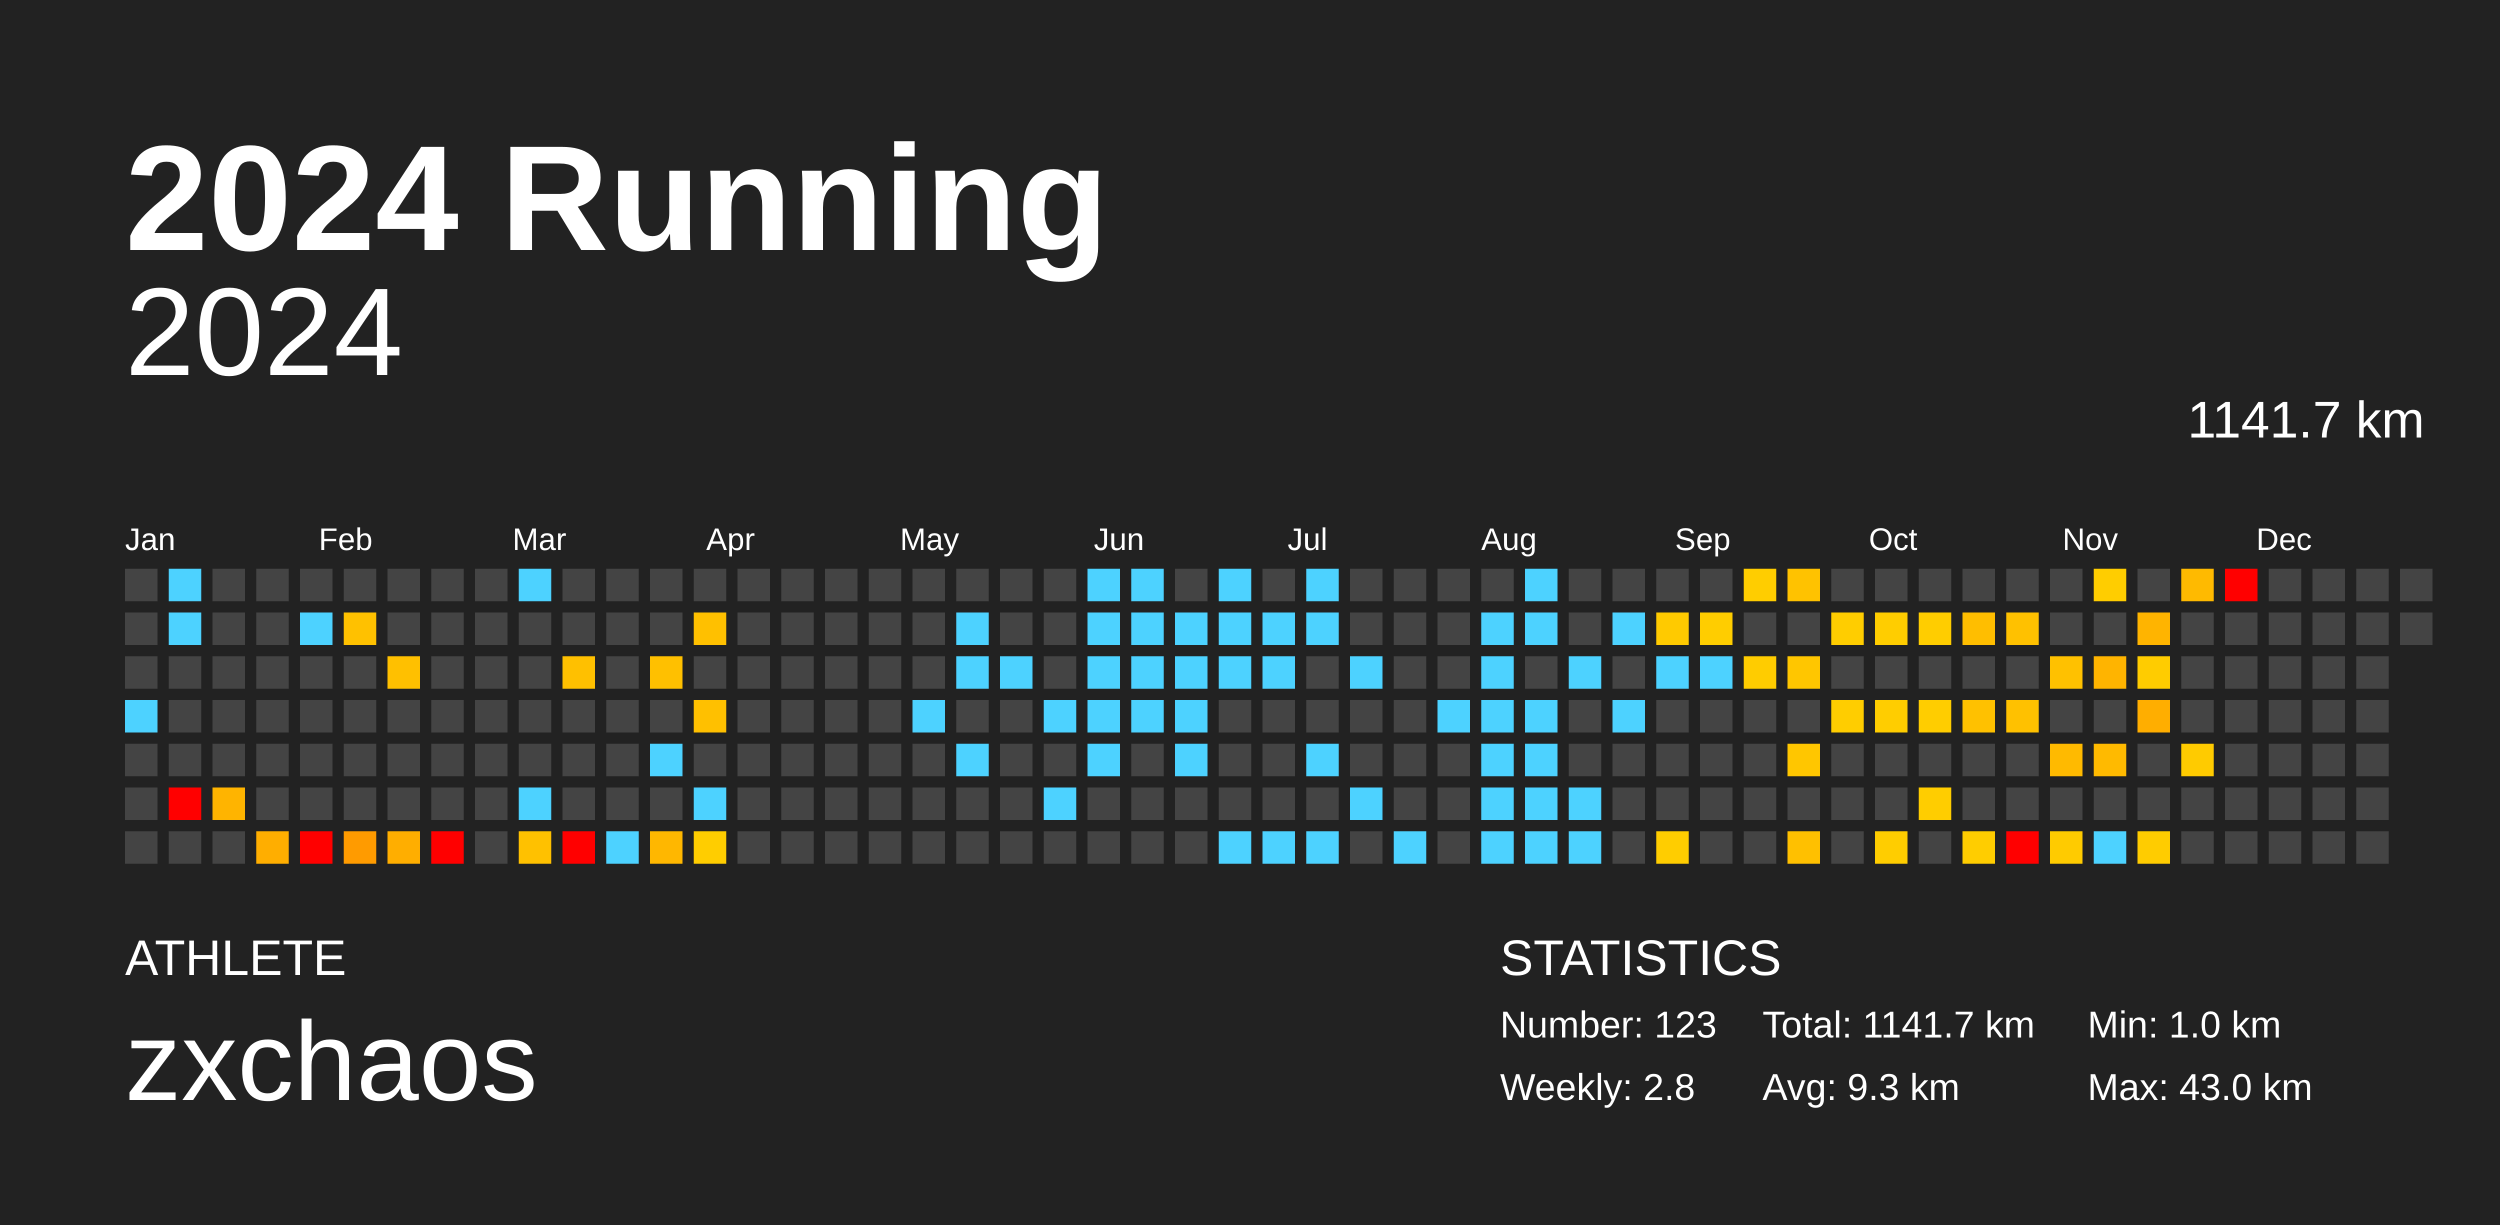
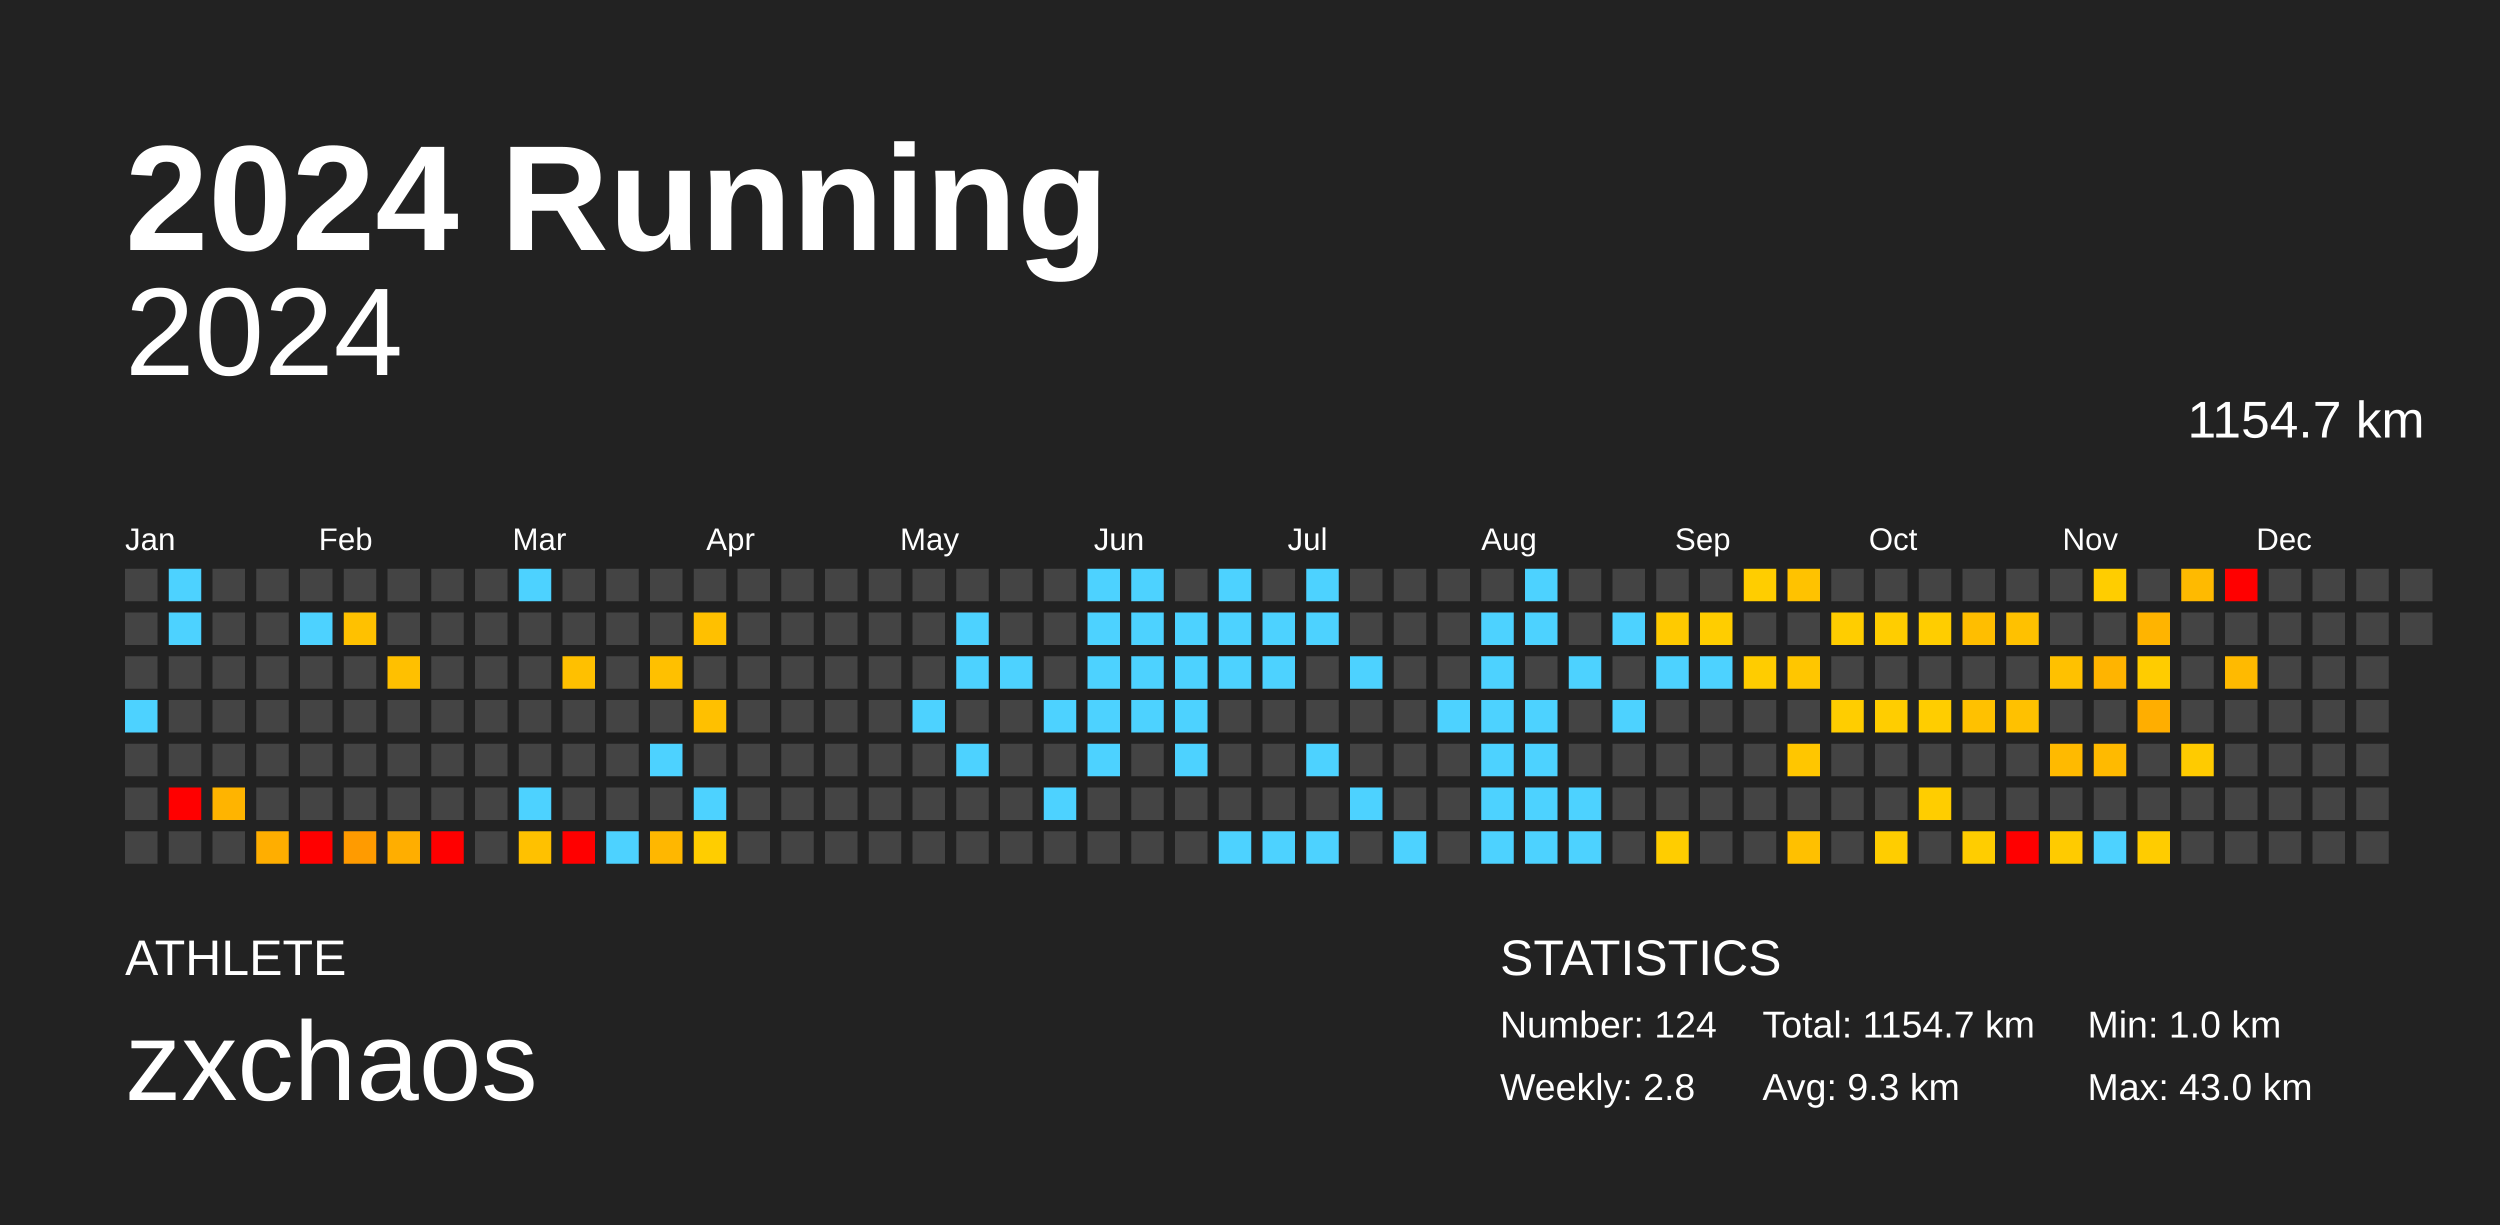
<svg xmlns="http://www.w3.org/2000/svg" baseProfile="full" height="98mm" version="1.1" viewBox="0,0,200,98" width="200mm">
  <defs />
  <rect fill="#222222" height="98" width="200" x="0" y="0" />
  <text fill="#FFFFFF" style="font-size:12px; font-family:Arial; font-weight:bold;" x="10" y="20">2024 Running</text>
  <text fill="#FFFFFF" style="font-size:4px; font-family:Arial" x="10" y="78">ATHLETE</text>
  <text fill="#FFFFFF" style="font-size:9px; font-family:Arial" x="10" y="88">zxchaos</text>
  <text fill="#FFFFFF" style="font-size:4px; font-family:Arial" x="120" y="78">STATISTICS</text>
-   <text fill="#FFFFFF" style="font-size:3px; font-family:Arial" x="120" y="83">Number: 123</text>
+   <text fill="#FFFFFF" style="font-size:3px; font-family:Arial" x="120" y="83">Number: 124</text>
  <text fill="#FFFFFF" style="font-size:3px; font-family:Arial" x="120" y="88">Weekly: 2.8</text>
-   <text fill="#FFFFFF" style="font-size:3px; font-family:Arial" x="141" y="83">Total: 1141.7 km</text>
+   <text fill="#FFFFFF" style="font-size:3px; font-family:Arial" x="141" y="83">Total: 1154.7 km</text>
  <text fill="#FFFFFF" style="font-size:3px; font-family:Arial" x="141" y="88">Avg: 9.3 km</text>
  <text fill="#FFFFFF" style="font-size:3px; font-family:Arial" x="167" y="83">Min: 1.0 km</text>
  <text fill="#FFFFFF" style="font-size:3px; font-family:Arial" x="167" y="88">Max: 43.0 km</text>
  <text alignment-baseline="hanging" fill="#FFFFFF" style="font-size:10.0px; font-family:Arial;" x="10" y="30">2024</text>
-   <text alignment-baseline="hanging" fill="#FFFFFF" style="font-size:4.125px; font-family:Arial;" x="175" y="35">1141.7 km</text>
+   <text alignment-baseline="hanging" fill="#FFFFFF" style="font-size:4.125px; font-family:Arial;" x="175" y="35">1154.7 km</text>
  <text fill="#FFFFFF" style="font-size:2.5px; font-family:Arial" x="10.0" y="44">Jan</text>
  <text fill="#FFFFFF" style="font-size:2.5px; font-family:Arial" x="25.5" y="44">Feb</text>
  <text fill="#FFFFFF" style="font-size:2.5px; font-family:Arial" x="41.0" y="44">Mar</text>
  <text fill="#FFFFFF" style="font-size:2.5px; font-family:Arial" x="56.5" y="44">Apr</text>
  <text fill="#FFFFFF" style="font-size:2.5px; font-family:Arial" x="72.0" y="44">May</text>
  <text fill="#FFFFFF" style="font-size:2.5px; font-family:Arial" x="87.5" y="44">Jun</text>
  <text fill="#FFFFFF" style="font-size:2.5px; font-family:Arial" x="103.0" y="44">Jul</text>
  <text fill="#FFFFFF" style="font-size:2.5px; font-family:Arial" x="118.5" y="44">Aug</text>
  <text fill="#FFFFFF" style="font-size:2.5px; font-family:Arial" x="134.0" y="44">Sep</text>
  <text fill="#FFFFFF" style="font-size:2.5px; font-family:Arial" x="149.5" y="44">Oct</text>
  <text fill="#FFFFFF" style="font-size:2.5px; font-family:Arial" x="165.0" y="44">Nov</text>
  <text fill="#FFFFFF" style="font-size:2.5px; font-family:Arial" x="180.5" y="44">Dec</text>
  <rect fill="#444444" height="2.6" width="2.6" x="10.0" y="45.5" />
  <rect fill="#444444" height="2.6" width="2.6" x="10.0" y="49.0" />
  <rect fill="#444444" height="2.6" width="2.6" x="10.0" y="52.5" />
  <rect fill="#4dd2ff" height="2.6" width="2.6" x="10.0" y="56.0" />
  <rect fill="#444444" height="2.6" width="2.6" x="10.0" y="59.5" />
  <rect fill="#444444" height="2.6" width="2.6" x="10.0" y="63.0" />
  <rect fill="#444444" height="2.6" width="2.6" x="10.0" y="66.5" />
  <rect fill="#4dd2ff" height="2.6" width="2.6" x="13.5" y="45.5" />
  <rect fill="#4dd2ff" height="2.6" width="2.6" x="13.5" y="49.0" />
  <rect fill="#444444" height="2.6" width="2.6" x="13.5" y="52.5" />
  <rect fill="#444444" height="2.6" width="2.6" x="13.5" y="56.0" />
  <rect fill="#444444" height="2.6" width="2.6" x="13.5" y="59.5" />
  <rect fill="red" height="2.6" width="2.6" x="13.5" y="63.0" />
  <rect fill="#444444" height="2.6" width="2.6" x="13.5" y="66.5" />
  <rect fill="#444444" height="2.6" width="2.6" x="17.0" y="45.5" />
  <rect fill="#444444" height="2.6" width="2.6" x="17.0" y="49.0" />
  <rect fill="#444444" height="2.6" width="2.6" x="17.0" y="52.5" />
  <rect fill="#444444" height="2.6" width="2.6" x="17.0" y="56.0" />
  <rect fill="#444444" height="2.6" width="2.6" x="17.0" y="59.5" />
  <rect fill="#ffb400" height="2.6" width="2.6" x="17.0" y="63.0" />
  <rect fill="#444444" height="2.6" width="2.6" x="17.0" y="66.5" />
  <rect fill="#444444" height="2.6" width="2.6" x="20.5" y="45.5" />
  <rect fill="#444444" height="2.6" width="2.6" x="20.5" y="49.0" />
  <rect fill="#444444" height="2.6" width="2.6" x="20.5" y="52.5" />
  <rect fill="#444444" height="2.6" width="2.6" x="20.5" y="56.0" />
  <rect fill="#444444" height="2.6" width="2.6" x="20.5" y="59.5" />
  <rect fill="#444444" height="2.6" width="2.6" x="20.5" y="63.0" />
  <rect fill="#ffae00" height="2.6" width="2.6" x="20.5" y="66.5" />
  <rect fill="#444444" height="2.6" width="2.6" x="24.0" y="45.5" />
  <rect fill="#4dd2ff" height="2.6" width="2.6" x="24.0" y="49.0" />
  <rect fill="#444444" height="2.6" width="2.6" x="24.0" y="52.5" />
  <rect fill="#444444" height="2.6" width="2.6" x="24.0" y="56.0" />
  <rect fill="#444444" height="2.6" width="2.6" x="24.0" y="59.5" />
  <rect fill="#444444" height="2.6" width="2.6" x="24.0" y="63.0" />
  <rect fill="red" height="2.6" width="2.6" x="24.0" y="66.5" />
  <rect fill="#444444" height="2.6" width="2.6" x="27.5" y="45.5" />
  <rect fill="#ffc100" height="2.6" width="2.6" x="27.5" y="49.0" />
  <rect fill="#444444" height="2.6" width="2.6" x="27.5" y="52.5" />
  <rect fill="#444444" height="2.6" width="2.6" x="27.5" y="56.0" />
  <rect fill="#444444" height="2.6" width="2.6" x="27.5" y="59.5" />
  <rect fill="#444444" height="2.6" width="2.6" x="27.5" y="63.0" />
  <rect fill="#ff9b00" height="2.6" width="2.6" x="27.5" y="66.5" />
  <rect fill="#444444" height="2.6" width="2.6" x="31.0" y="45.5" />
  <rect fill="#444444" height="2.6" width="2.6" x="31.0" y="49.0" />
  <rect fill="#ffc000" height="2.6" width="2.6" x="31.0" y="52.5" />
  <rect fill="#444444" height="2.6" width="2.6" x="31.0" y="56.0" />
  <rect fill="#444444" height="2.6" width="2.6" x="31.0" y="59.5" />
  <rect fill="#444444" height="2.6" width="2.6" x="31.0" y="63.0" />
  <rect fill="#ffae00" height="2.6" width="2.6" x="31.0" y="66.5" />
  <rect fill="#444444" height="2.6" width="2.6" x="34.5" y="45.5" />
  <rect fill="#444444" height="2.6" width="2.6" x="34.5" y="49.0" />
  <rect fill="#444444" height="2.6" width="2.6" x="34.5" y="52.5" />
  <rect fill="#444444" height="2.6" width="2.6" x="34.5" y="56.0" />
  <rect fill="#444444" height="2.6" width="2.6" x="34.5" y="59.5" />
  <rect fill="#444444" height="2.6" width="2.6" x="34.5" y="63.0" />
  <rect fill="red" height="2.6" width="2.6" x="34.5" y="66.5" />
  <rect fill="#444444" height="2.6" width="2.6" x="38.0" y="45.5" />
  <rect fill="#444444" height="2.6" width="2.6" x="38.0" y="49.0" />
  <rect fill="#444444" height="2.6" width="2.6" x="38.0" y="52.5" />
  <rect fill="#444444" height="2.6" width="2.6" x="38.0" y="56.0" />
  <rect fill="#444444" height="2.6" width="2.6" x="38.0" y="59.5" />
  <rect fill="#444444" height="2.6" width="2.6" x="38.0" y="63.0" />
  <rect fill="#444444" height="2.6" width="2.6" x="38.0" y="66.5" />
  <rect fill="#4dd2ff" height="2.6" width="2.6" x="41.5" y="45.5" />
  <rect fill="#444444" height="2.6" width="2.6" x="41.5" y="49.0" />
  <rect fill="#444444" height="2.6" width="2.6" x="41.5" y="52.5" />
  <rect fill="#444444" height="2.6" width="2.6" x="41.5" y="56.0" />
  <rect fill="#444444" height="2.6" width="2.6" x="41.5" y="59.5" />
  <rect fill="#4dd2ff" height="2.6" width="2.6" x="41.5" y="63.0" />
  <rect fill="#ffc100" height="2.6" width="2.6" x="41.5" y="66.5" />
  <rect fill="#444444" height="2.6" width="2.6" x="45.0" y="45.5" />
  <rect fill="#444444" height="2.6" width="2.6" x="45.0" y="49.0" />
  <rect fill="#ffc000" height="2.6" width="2.6" x="45.0" y="52.5" />
  <rect fill="#444444" height="2.6" width="2.6" x="45.0" y="56.0" />
  <rect fill="#444444" height="2.6" width="2.6" x="45.0" y="59.5" />
  <rect fill="#444444" height="2.6" width="2.6" x="45.0" y="63.0" />
  <rect fill="red" height="2.6" width="2.6" x="45.0" y="66.5" />
  <rect fill="#444444" height="2.6" width="2.6" x="48.5" y="45.5" />
  <rect fill="#444444" height="2.6" width="2.6" x="48.5" y="49.0" />
  <rect fill="#444444" height="2.6" width="2.6" x="48.5" y="52.5" />
  <rect fill="#444444" height="2.6" width="2.6" x="48.5" y="56.0" />
  <rect fill="#444444" height="2.6" width="2.6" x="48.5" y="59.5" />
  <rect fill="#444444" height="2.6" width="2.6" x="48.5" y="63.0" />
  <rect fill="#4dd2ff" height="2.6" width="2.6" x="48.5" y="66.5" />
  <rect fill="#444444" height="2.6" width="2.6" x="52.0" y="45.5" />
  <rect fill="#444444" height="2.6" width="2.6" x="52.0" y="49.0" />
  <rect fill="#ffc000" height="2.6" width="2.6" x="52.0" y="52.5" />
  <rect fill="#444444" height="2.6" width="2.6" x="52.0" y="56.0" />
  <rect fill="#4dd2ff" height="2.6" width="2.6" x="52.0" y="59.5" />
  <rect fill="#444444" height="2.6" width="2.6" x="52.0" y="63.0" />
  <rect fill="#ffb700" height="2.6" width="2.6" x="52.0" y="66.5" />
  <rect fill="#444444" height="2.6" width="2.6" x="55.5" y="45.5" />
  <rect fill="#ffc000" height="2.6" width="2.6" x="55.5" y="49.0" />
  <rect fill="#444444" height="2.6" width="2.6" x="55.5" y="52.5" />
  <rect fill="#ffc000" height="2.6" width="2.6" x="55.5" y="56.0" />
  <rect fill="#444444" height="2.6" width="2.6" x="55.5" y="59.5" />
  <rect fill="#4dd2ff" height="2.6" width="2.6" x="55.5" y="63.0" />
  <rect fill="#ffcd00" height="2.6" width="2.6" x="55.5" y="66.5" />
  <rect fill="#444444" height="2.6" width="2.6" x="59.0" y="45.5" />
  <rect fill="#444444" height="2.6" width="2.6" x="59.0" y="49.0" />
  <rect fill="#444444" height="2.6" width="2.6" x="59.0" y="52.5" />
  <rect fill="#444444" height="2.6" width="2.6" x="59.0" y="56.0" />
  <rect fill="#444444" height="2.6" width="2.6" x="59.0" y="59.5" />
  <rect fill="#444444" height="2.6" width="2.6" x="59.0" y="63.0" />
  <rect fill="#444444" height="2.6" width="2.6" x="59.0" y="66.5" />
  <rect fill="#444444" height="2.6" width="2.6" x="62.5" y="45.5" />
  <rect fill="#444444" height="2.6" width="2.6" x="62.5" y="49.0" />
  <rect fill="#444444" height="2.6" width="2.6" x="62.5" y="52.5" />
  <rect fill="#444444" height="2.6" width="2.6" x="62.5" y="56.0" />
  <rect fill="#444444" height="2.6" width="2.6" x="62.5" y="59.5" />
  <rect fill="#444444" height="2.6" width="2.6" x="62.5" y="63.0" />
  <rect fill="#444444" height="2.6" width="2.6" x="62.5" y="66.5" />
  <rect fill="#444444" height="2.6" width="2.6" x="66.0" y="45.5" />
  <rect fill="#444444" height="2.6" width="2.6" x="66.0" y="49.0" />
  <rect fill="#444444" height="2.6" width="2.6" x="66.0" y="52.5" />
  <rect fill="#444444" height="2.6" width="2.6" x="66.0" y="56.0" />
  <rect fill="#444444" height="2.6" width="2.6" x="66.0" y="59.5" />
  <rect fill="#444444" height="2.6" width="2.6" x="66.0" y="63.0" />
  <rect fill="#444444" height="2.6" width="2.6" x="66.0" y="66.5" />
  <rect fill="#444444" height="2.6" width="2.6" x="69.5" y="45.5" />
  <rect fill="#444444" height="2.6" width="2.6" x="69.5" y="49.0" />
  <rect fill="#444444" height="2.6" width="2.6" x="69.5" y="52.5" />
  <rect fill="#444444" height="2.6" width="2.6" x="69.5" y="56.0" />
  <rect fill="#444444" height="2.6" width="2.6" x="69.5" y="59.5" />
  <rect fill="#444444" height="2.6" width="2.6" x="69.5" y="63.0" />
  <rect fill="#444444" height="2.6" width="2.6" x="69.5" y="66.5" />
  <rect fill="#444444" height="2.6" width="2.6" x="73.0" y="45.5" />
  <rect fill="#444444" height="2.6" width="2.6" x="73.0" y="49.0" />
  <rect fill="#444444" height="2.6" width="2.6" x="73.0" y="52.5" />
  <rect fill="#4dd2ff" height="2.6" width="2.6" x="73.0" y="56.0" />
  <rect fill="#444444" height="2.6" width="2.6" x="73.0" y="59.5" />
  <rect fill="#444444" height="2.6" width="2.6" x="73.0" y="63.0" />
  <rect fill="#444444" height="2.6" width="2.6" x="73.0" y="66.5" />
  <rect fill="#444444" height="2.6" width="2.6" x="76.5" y="45.5" />
  <rect fill="#4dd2ff" height="2.6" width="2.6" x="76.5" y="49.0" />
  <rect fill="#4dd2ff" height="2.6" width="2.6" x="76.5" y="52.5" />
  <rect fill="#444444" height="2.6" width="2.6" x="76.5" y="56.0" />
  <rect fill="#4dd2ff" height="2.6" width="2.6" x="76.5" y="59.5" />
  <rect fill="#444444" height="2.6" width="2.6" x="76.5" y="63.0" />
  <rect fill="#444444" height="2.6" width="2.6" x="76.5" y="66.5" />
  <rect fill="#444444" height="2.6" width="2.6" x="80.0" y="45.5" />
  <rect fill="#444444" height="2.6" width="2.6" x="80.0" y="49.0" />
  <rect fill="#4dd2ff" height="2.6" width="2.6" x="80.0" y="52.5" />
  <rect fill="#444444" height="2.6" width="2.6" x="80.0" y="56.0" />
  <rect fill="#444444" height="2.6" width="2.6" x="80.0" y="59.5" />
  <rect fill="#444444" height="2.6" width="2.6" x="80.0" y="63.0" />
  <rect fill="#444444" height="2.6" width="2.6" x="80.0" y="66.5" />
  <rect fill="#444444" height="2.6" width="2.6" x="83.5" y="45.5" />
  <rect fill="#444444" height="2.6" width="2.6" x="83.5" y="49.0" />
  <rect fill="#444444" height="2.6" width="2.6" x="83.5" y="52.5" />
  <rect fill="#4dd2ff" height="2.6" width="2.6" x="83.5" y="56.0" />
  <rect fill="#444444" height="2.6" width="2.6" x="83.5" y="59.5" />
  <rect fill="#4dd2ff" height="2.6" width="2.6" x="83.5" y="63.0" />
  <rect fill="#444444" height="2.6" width="2.6" x="83.5" y="66.5" />
  <rect fill="#4dd2ff" height="2.6" width="2.6" x="87.0" y="45.5" />
  <rect fill="#4dd2ff" height="2.6" width="2.6" x="87.0" y="49.0" />
  <rect fill="#4dd2ff" height="2.6" width="2.6" x="87.0" y="52.5" />
  <rect fill="#4dd2ff" height="2.6" width="2.6" x="87.0" y="56.0" />
  <rect fill="#4dd2ff" height="2.6" width="2.6" x="87.0" y="59.5" />
  <rect fill="#444444" height="2.6" width="2.6" x="87.0" y="63.0" />
  <rect fill="#444444" height="2.6" width="2.6" x="87.0" y="66.5" />
  <rect fill="#4dd2ff" height="2.6" width="2.6" x="90.5" y="45.5" />
  <rect fill="#4dd2ff" height="2.6" width="2.6" x="90.5" y="49.0" />
  <rect fill="#4dd2ff" height="2.6" width="2.6" x="90.5" y="52.5" />
  <rect fill="#4dd2ff" height="2.6" width="2.6" x="90.5" y="56.0" />
  <rect fill="#444444" height="2.6" width="2.6" x="90.5" y="59.5" />
  <rect fill="#444444" height="2.6" width="2.6" x="90.5" y="63.0" />
  <rect fill="#444444" height="2.6" width="2.6" x="90.5" y="66.5" />
  <rect fill="#444444" height="2.6" width="2.6" x="94.0" y="45.5" />
  <rect fill="#4dd2ff" height="2.6" width="2.6" x="94.0" y="49.0" />
  <rect fill="#4dd2ff" height="2.6" width="2.6" x="94.0" y="52.5" />
  <rect fill="#4dd2ff" height="2.6" width="2.6" x="94.0" y="56.0" />
  <rect fill="#4dd2ff" height="2.6" width="2.6" x="94.0" y="59.5" />
  <rect fill="#444444" height="2.6" width="2.6" x="94.0" y="63.0" />
  <rect fill="#444444" height="2.6" width="2.6" x="94.0" y="66.5" />
  <rect fill="#4dd2ff" height="2.6" width="2.6" x="97.5" y="45.5" />
  <rect fill="#4dd2ff" height="2.6" width="2.6" x="97.5" y="49.0" />
  <rect fill="#4dd2ff" height="2.6" width="2.6" x="97.5" y="52.5" />
  <rect fill="#444444" height="2.6" width="2.6" x="97.5" y="56.0" />
  <rect fill="#444444" height="2.6" width="2.6" x="97.5" y="59.5" />
  <rect fill="#444444" height="2.6" width="2.6" x="97.5" y="63.0" />
  <rect fill="#4dd2ff" height="2.6" width="2.6" x="97.5" y="66.5" />
  <rect fill="#444444" height="2.6" width="2.6" x="101.0" y="45.5" />
  <rect fill="#4dd2ff" height="2.6" width="2.6" x="101.0" y="49.0" />
  <rect fill="#4dd2ff" height="2.6" width="2.6" x="101.0" y="52.5" />
  <rect fill="#444444" height="2.6" width="2.6" x="101.0" y="56.0" />
  <rect fill="#444444" height="2.6" width="2.6" x="101.0" y="59.5" />
  <rect fill="#444444" height="2.6" width="2.6" x="101.0" y="63.0" />
  <rect fill="#4dd2ff" height="2.6" width="2.6" x="101.0" y="66.5" />
  <rect fill="#4dd2ff" height="2.6" width="2.6" x="104.5" y="45.5" />
  <rect fill="#4dd2ff" height="2.6" width="2.6" x="104.5" y="49.0" />
  <rect fill="#444444" height="2.6" width="2.6" x="104.5" y="52.5" />
  <rect fill="#444444" height="2.6" width="2.6" x="104.5" y="56.0" />
  <rect fill="#4dd2ff" height="2.6" width="2.6" x="104.5" y="59.5" />
  <rect fill="#444444" height="2.6" width="2.6" x="104.5" y="63.0" />
  <rect fill="#4dd2ff" height="2.6" width="2.6" x="104.5" y="66.5" />
  <rect fill="#444444" height="2.6" width="2.6" x="108.0" y="45.5" />
  <rect fill="#444444" height="2.6" width="2.6" x="108.0" y="49.0" />
  <rect fill="#4dd2ff" height="2.6" width="2.6" x="108.0" y="52.5" />
  <rect fill="#444444" height="2.6" width="2.6" x="108.0" y="56.0" />
  <rect fill="#444444" height="2.6" width="2.6" x="108.0" y="59.5" />
  <rect fill="#4dd2ff" height="2.6" width="2.6" x="108.0" y="63.0" />
  <rect fill="#444444" height="2.6" width="2.6" x="108.0" y="66.5" />
  <rect fill="#444444" height="2.6" width="2.6" x="111.5" y="45.5" />
  <rect fill="#444444" height="2.6" width="2.6" x="111.5" y="49.0" />
  <rect fill="#444444" height="2.6" width="2.6" x="111.5" y="52.5" />
  <rect fill="#444444" height="2.6" width="2.6" x="111.5" y="56.0" />
  <rect fill="#444444" height="2.6" width="2.6" x="111.5" y="59.5" />
  <rect fill="#444444" height="2.6" width="2.6" x="111.5" y="63.0" />
  <rect fill="#4dd2ff" height="2.6" width="2.6" x="111.5" y="66.5" />
  <rect fill="#444444" height="2.6" width="2.6" x="115.0" y="45.5" />
  <rect fill="#444444" height="2.6" width="2.6" x="115.0" y="49.0" />
  <rect fill="#444444" height="2.6" width="2.6" x="115.0" y="52.5" />
  <rect fill="#4dd2ff" height="2.6" width="2.6" x="115.0" y="56.0" />
  <rect fill="#444444" height="2.6" width="2.6" x="115.0" y="59.5" />
  <rect fill="#444444" height="2.6" width="2.6" x="115.0" y="63.0" />
  <rect fill="#444444" height="2.6" width="2.6" x="115.0" y="66.5" />
  <rect fill="#444444" height="2.6" width="2.6" x="118.5" y="45.5" />
  <rect fill="#4dd2ff" height="2.6" width="2.6" x="118.5" y="49.0" />
  <rect fill="#4dd2ff" height="2.6" width="2.6" x="118.5" y="52.5" />
  <rect fill="#4dd2ff" height="2.6" width="2.6" x="118.5" y="56.0" />
  <rect fill="#4dd2ff" height="2.6" width="2.6" x="118.5" y="59.5" />
  <rect fill="#4dd2ff" height="2.6" width="2.6" x="118.5" y="63.0" />
  <rect fill="#4dd2ff" height="2.6" width="2.6" x="118.5" y="66.5" />
  <rect fill="#4dd2ff" height="2.6" width="2.6" x="122.0" y="45.5" />
  <rect fill="#4dd2ff" height="2.6" width="2.6" x="122.0" y="49.0" />
  <rect fill="#444444" height="2.6" width="2.6" x="122.0" y="52.5" />
  <rect fill="#4dd2ff" height="2.6" width="2.6" x="122.0" y="56.0" />
  <rect fill="#4dd2ff" height="2.6" width="2.6" x="122.0" y="59.5" />
  <rect fill="#4dd2ff" height="2.6" width="2.6" x="122.0" y="63.0" />
  <rect fill="#4dd2ff" height="2.6" width="2.6" x="122.0" y="66.5" />
  <rect fill="#444444" height="2.6" width="2.6" x="125.5" y="45.5" />
  <rect fill="#444444" height="2.6" width="2.6" x="125.5" y="49.0" />
  <rect fill="#4dd2ff" height="2.6" width="2.6" x="125.5" y="52.5" />
  <rect fill="#444444" height="2.6" width="2.6" x="125.5" y="56.0" />
  <rect fill="#444444" height="2.6" width="2.6" x="125.5" y="59.5" />
  <rect fill="#4dd2ff" height="2.6" width="2.6" x="125.5" y="63.0" />
  <rect fill="#4dd2ff" height="2.6" width="2.6" x="125.5" y="66.5" />
  <rect fill="#444444" height="2.6" width="2.6" x="129.0" y="45.5" />
  <rect fill="#4dd2ff" height="2.6" width="2.6" x="129.0" y="49.0" />
  <rect fill="#444444" height="2.6" width="2.6" x="129.0" y="52.5" />
  <rect fill="#4dd2ff" height="2.6" width="2.6" x="129.0" y="56.0" />
  <rect fill="#444444" height="2.6" width="2.6" x="129.0" y="59.5" />
  <rect fill="#444444" height="2.6" width="2.6" x="129.0" y="63.0" />
  <rect fill="#444444" height="2.6" width="2.6" x="129.0" y="66.5" />
  <rect fill="#444444" height="2.6" width="2.6" x="132.5" y="45.5" />
  <rect fill="#ffca00" height="2.6" width="2.6" x="132.5" y="49.0" />
  <rect fill="#4dd2ff" height="2.6" width="2.6" x="132.5" y="52.5" />
  <rect fill="#444444" height="2.6" width="2.6" x="132.5" y="56.0" />
  <rect fill="#444444" height="2.6" width="2.6" x="132.5" y="59.5" />
  <rect fill="#444444" height="2.6" width="2.6" x="132.5" y="63.0" />
  <rect fill="#ffcd00" height="2.6" width="2.6" x="132.5" y="66.5" />
  <rect fill="#444444" height="2.6" width="2.6" x="136.0" y="45.5" />
  <rect fill="#ffcd00" height="2.6" width="2.6" x="136.0" y="49.0" />
  <rect fill="#4dd2ff" height="2.6" width="2.6" x="136.0" y="52.5" />
  <rect fill="#444444" height="2.6" width="2.6" x="136.0" y="56.0" />
  <rect fill="#444444" height="2.6" width="2.6" x="136.0" y="59.5" />
  <rect fill="#444444" height="2.6" width="2.6" x="136.0" y="63.0" />
  <rect fill="#444444" height="2.6" width="2.6" x="136.0" y="66.5" />
  <rect fill="#ffcd00" height="2.6" width="2.6" x="139.5" y="45.5" />
  <rect fill="#444444" height="2.6" width="2.6" x="139.5" y="49.0" />
  <rect fill="#ffcc00" height="2.6" width="2.6" x="139.5" y="52.5" />
  <rect fill="#444444" height="2.6" width="2.6" x="139.5" y="56.0" />
  <rect fill="#444444" height="2.6" width="2.6" x="139.5" y="59.5" />
  <rect fill="#444444" height="2.6" width="2.6" x="139.5" y="63.0" />
  <rect fill="#444444" height="2.6" width="2.6" x="139.5" y="66.5" />
  <rect fill="#ffc200" height="2.6" width="2.6" x="143.0" y="45.5" />
  <rect fill="#444444" height="2.6" width="2.6" x="143.0" y="49.0" />
  <rect fill="#ffc600" height="2.6" width="2.6" x="143.0" y="52.5" />
  <rect fill="#444444" height="2.6" width="2.6" x="143.0" y="56.0" />
  <rect fill="#ffc600" height="2.6" width="2.6" x="143.0" y="59.5" />
  <rect fill="#444444" height="2.6" width="2.6" x="143.0" y="63.0" />
  <rect fill="#ffc000" height="2.6" width="2.6" x="143.0" y="66.5" />
  <rect fill="#444444" height="2.6" width="2.6" x="146.5" y="45.5" />
  <rect fill="#ffcd00" height="2.6" width="2.6" x="146.5" y="49.0" />
  <rect fill="#444444" height="2.6" width="2.6" x="146.5" y="52.5" />
  <rect fill="#ffcd00" height="2.6" width="2.6" x="146.5" y="56.0" />
  <rect fill="#444444" height="2.6" width="2.6" x="146.5" y="59.5" />
  <rect fill="#444444" height="2.6" width="2.6" x="146.5" y="63.0" />
  <rect fill="#444444" height="2.6" width="2.6" x="146.5" y="66.5" />
  <rect fill="#444444" height="2.6" width="2.6" x="150.0" y="45.5" />
  <rect fill="#ffcd00" height="2.6" width="2.6" x="150.0" y="49.0" />
  <rect fill="#444444" height="2.6" width="2.6" x="150.0" y="52.5" />
  <rect fill="#ffcd00" height="2.6" width="2.6" x="150.0" y="56.0" />
  <rect fill="#444444" height="2.6" width="2.6" x="150.0" y="59.5" />
  <rect fill="#444444" height="2.6" width="2.6" x="150.0" y="63.0" />
  <rect fill="#ffcd00" height="2.6" width="2.6" x="150.0" y="66.5" />
  <rect fill="#444444" height="2.6" width="2.6" x="153.5" y="45.5" />
  <rect fill="#ffcd00" height="2.6" width="2.6" x="153.5" y="49.0" />
  <rect fill="#444444" height="2.6" width="2.6" x="153.5" y="52.5" />
  <rect fill="#ffcd00" height="2.6" width="2.6" x="153.5" y="56.0" />
  <rect fill="#444444" height="2.6" width="2.6" x="153.5" y="59.5" />
  <rect fill="#ffcd00" height="2.6" width="2.6" x="153.5" y="63.0" />
  <rect fill="#444444" height="2.6" width="2.6" x="153.5" y="66.5" />
  <rect fill="#444444" height="2.6" width="2.6" x="157.0" y="45.5" />
  <rect fill="#ffbe00" height="2.6" width="2.6" x="157.0" y="49.0" />
  <rect fill="#444444" height="2.6" width="2.6" x="157.0" y="52.5" />
  <rect fill="#ffc100" height="2.6" width="2.6" x="157.0" y="56.0" />
  <rect fill="#444444" height="2.6" width="2.6" x="157.0" y="59.5" />
  <rect fill="#444444" height="2.6" width="2.6" x="157.0" y="63.0" />
  <rect fill="#ffcd00" height="2.6" width="2.6" x="157.0" y="66.5" />
  <rect fill="#444444" height="2.6" width="2.6" x="160.5" y="45.5" />
  <rect fill="#ffc100" height="2.6" width="2.6" x="160.5" y="49.0" />
  <rect fill="#444444" height="2.6" width="2.6" x="160.5" y="52.5" />
  <rect fill="#ffc100" height="2.6" width="2.6" x="160.5" y="56.0" />
  <rect fill="#444444" height="2.6" width="2.6" x="160.5" y="59.5" />
  <rect fill="#444444" height="2.6" width="2.6" x="160.5" y="63.0" />
  <rect fill="red" height="2.6" width="2.6" x="160.5" y="66.5" />
  <rect fill="#444444" height="2.6" width="2.6" x="164.0" y="45.5" />
  <rect fill="#444444" height="2.6" width="2.6" x="164.0" y="49.0" />
  <rect fill="#ffc100" height="2.6" width="2.6" x="164.0" y="52.5" />
  <rect fill="#444444" height="2.6" width="2.6" x="164.0" y="56.0" />
  <rect fill="#ffba00" height="2.6" width="2.6" x="164.0" y="59.5" />
  <rect fill="#444444" height="2.6" width="2.6" x="164.0" y="63.0" />
  <rect fill="#ffcb00" height="2.6" width="2.6" x="164.0" y="66.5" />
  <rect fill="#ffcd00" height="2.6" width="2.6" x="167.5" y="45.5" />
  <rect fill="#444444" height="2.6" width="2.6" x="167.5" y="49.0" />
  <rect fill="#ffb400" height="2.6" width="2.6" x="167.5" y="52.5" />
  <rect fill="#444444" height="2.6" width="2.6" x="167.5" y="56.0" />
  <rect fill="#ffba00" height="2.6" width="2.6" x="167.5" y="59.5" />
  <rect fill="#444444" height="2.6" width="2.6" x="167.5" y="63.0" />
  <rect fill="#4dd2ff" height="2.6" width="2.6" x="167.5" y="66.5" />
  <rect fill="#444444" height="2.6" width="2.6" x="171.0" y="45.5" />
  <rect fill="#ffb400" height="2.6" width="2.6" x="171.0" y="49.0" />
  <rect fill="#ffcc00" height="2.6" width="2.6" x="171.0" y="52.5" />
  <rect fill="#ffae00" height="2.6" width="2.6" x="171.0" y="56.0" />
  <rect fill="#444444" height="2.6" width="2.6" x="171.0" y="59.5" />
  <rect fill="#444444" height="2.6" width="2.6" x="171.0" y="63.0" />
  <rect fill="#ffcc00" height="2.6" width="2.6" x="171.0" y="66.5" />
  <rect fill="#ffba00" height="2.6" width="2.6" x="174.5" y="45.5" />
  <rect fill="#444444" height="2.6" width="2.6" x="174.5" y="49.0" />
  <rect fill="#444444" height="2.6" width="2.6" x="174.5" y="52.5" />
  <rect fill="#444444" height="2.6" width="2.6" x="174.5" y="56.0" />
  <rect fill="#ffcb00" height="2.6" width="2.6" x="174.5" y="59.5" />
  <rect fill="#444444" height="2.6" width="2.6" x="174.5" y="63.0" />
  <rect fill="#444444" height="2.6" width="2.6" x="174.5" y="66.5" />
  <rect fill="red" height="2.6" width="2.6" x="178.0" y="45.5" />
  <rect fill="#444444" height="2.6" width="2.6" x="178.0" y="49.0" />
-   <rect fill="#444444" height="2.6" width="2.6" x="178.0" y="52.5" />
+   <rect fill="#ffba00" height="2.6" width="2.6" x="178.0" y="52.5" />
  <rect fill="#444444" height="2.6" width="2.6" x="178.0" y="56.0" />
  <rect fill="#444444" height="2.6" width="2.6" x="178.0" y="59.5" />
  <rect fill="#444444" height="2.6" width="2.6" x="178.0" y="63.0" />
  <rect fill="#444444" height="2.6" width="2.6" x="178.0" y="66.5" />
  <rect fill="#444444" height="2.6" width="2.6" x="181.5" y="45.5" />
  <rect fill="#444444" height="2.6" width="2.6" x="181.5" y="49.0" />
  <rect fill="#444444" height="2.6" width="2.6" x="181.5" y="52.5" />
  <rect fill="#444444" height="2.6" width="2.6" x="181.5" y="56.0" />
  <rect fill="#444444" height="2.6" width="2.6" x="181.5" y="59.5" />
  <rect fill="#444444" height="2.6" width="2.6" x="181.5" y="63.0" />
  <rect fill="#444444" height="2.6" width="2.6" x="181.5" y="66.5" />
  <rect fill="#444444" height="2.6" width="2.6" x="185.0" y="45.5" />
  <rect fill="#444444" height="2.6" width="2.6" x="185.0" y="49.0" />
  <rect fill="#444444" height="2.6" width="2.6" x="185.0" y="52.5" />
  <rect fill="#444444" height="2.6" width="2.6" x="185.0" y="56.0" />
  <rect fill="#444444" height="2.6" width="2.6" x="185.0" y="59.5" />
  <rect fill="#444444" height="2.6" width="2.6" x="185.0" y="63.0" />
  <rect fill="#444444" height="2.6" width="2.6" x="185.0" y="66.5" />
  <rect fill="#444444" height="2.6" width="2.6" x="188.5" y="45.5" />
  <rect fill="#444444" height="2.6" width="2.6" x="188.5" y="49.0" />
  <rect fill="#444444" height="2.6" width="2.6" x="188.5" y="52.5" />
  <rect fill="#444444" height="2.6" width="2.6" x="188.5" y="56.0" />
  <rect fill="#444444" height="2.6" width="2.6" x="188.5" y="59.5" />
  <rect fill="#444444" height="2.6" width="2.6" x="188.5" y="63.0" />
  <rect fill="#444444" height="2.6" width="2.6" x="188.5" y="66.5" />
  <rect fill="#444444" height="2.6" width="2.6" x="192.0" y="45.5" />
  <rect fill="#444444" height="2.6" width="2.6" x="192.0" y="49.0" />
</svg>
